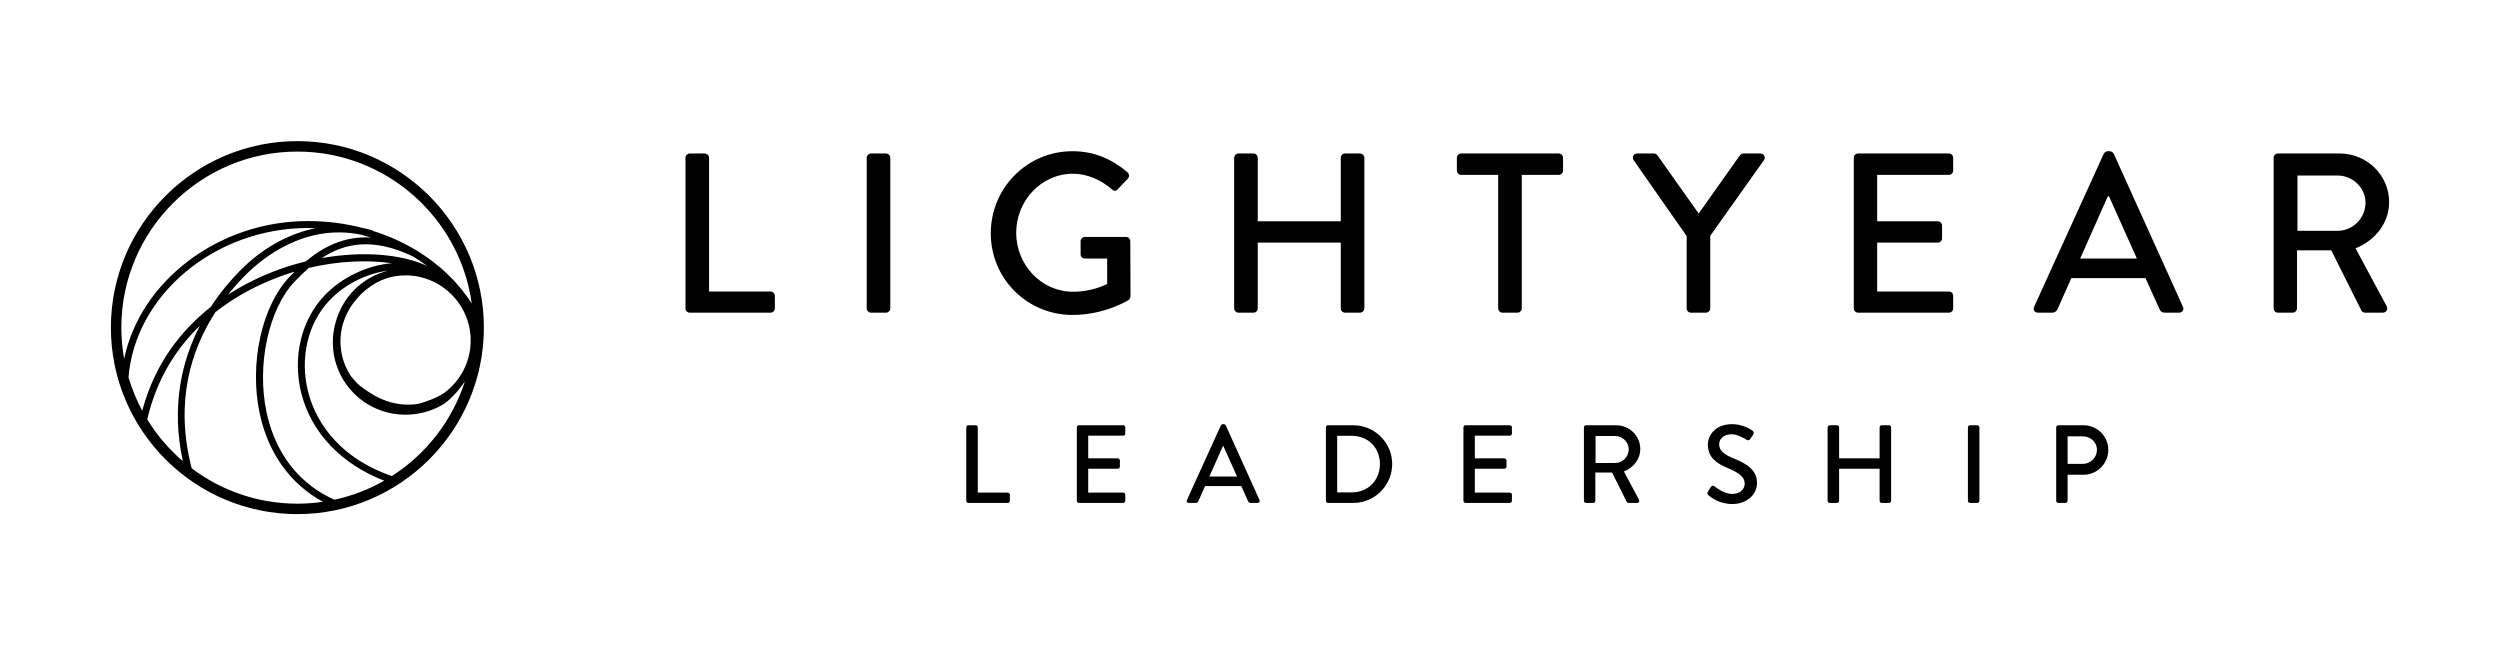
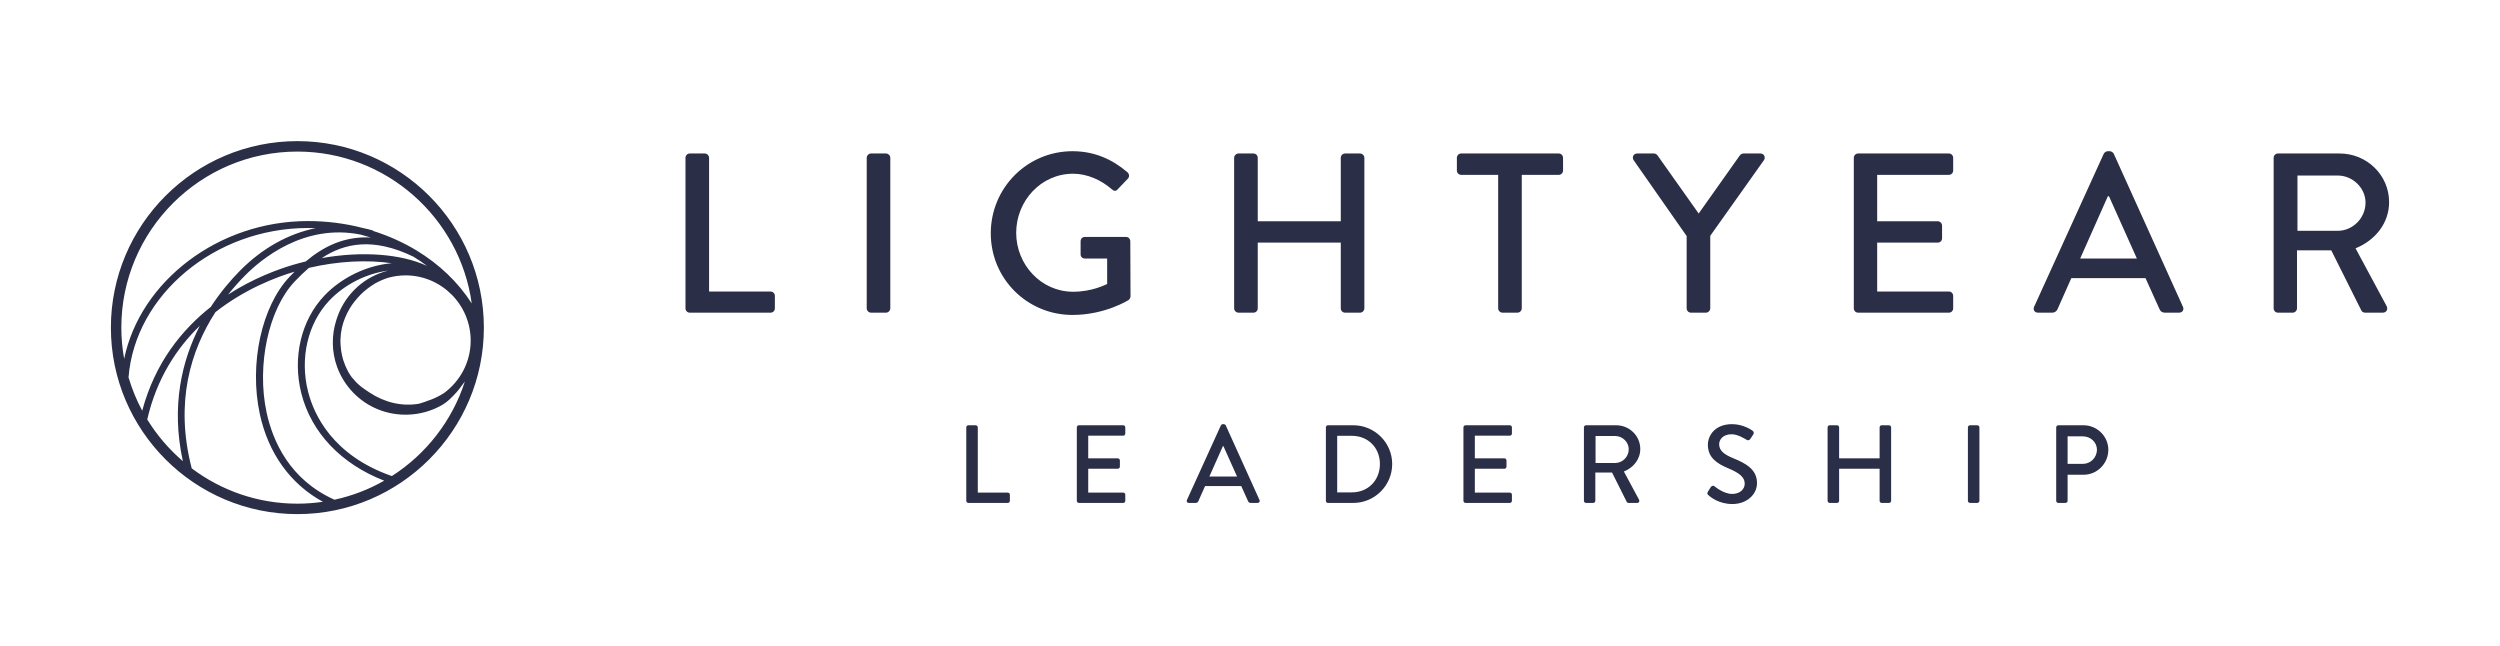
<svg xmlns="http://www.w3.org/2000/svg" viewBox="0 0 248 64" id="full-logo_377656a6658bc87b9efbf659accc05fa">
  <g id="full-logo_377656a6658bc87b9efbf659accc05fa_Screens" stroke="none" stroke-width="1" fill-rule="evenodd">
    <g id="full-logo_377656a6658bc87b9efbf659accc05fa_D---7---Onboarding---Sign-In" transform="translate(-596, -40)">
      <g id="full-logo_377656a6658bc87b9efbf659accc05fa_Logo" transform="translate(596, 40)">
-         <path d="M203.975,42.395 C203.975,42.285 204.063,42.186 204.184,42.186 L206.686,42.186 C208.038,42.186 209.146,43.287 209.146,44.618 C209.146,45.983 208.038,47.095 206.698,47.095 L205.106,47.095 L205.106,49.681 C205.106,49.791 205.007,49.89 204.897,49.89 L204.184,49.89 C204.063,49.89 203.975,49.791 203.975,49.681 L203.975,42.395 Z M206.621,46.016 L205.106,46.016 L205.106,43.287 L206.621,43.287 C207.379,43.287 208.015,43.859 208.015,44.608 C208.015,45.4 207.379,46.016 206.621,46.016 Z M68,15.654 C68,15.429 68.181,15.226 68.428,15.226 L69.913,15.226 C70.139,15.226 70.341,15.429 70.341,15.654 L70.341,28.919 L76.439,28.919 C76.687,28.919 76.867,29.122 76.867,29.348 L76.867,30.589 C76.867,30.814 76.687,31.017 76.439,31.017 L68.428,31.017 C68.181,31.017 68,30.814 68,30.589 L68,15.654 Z M85.978,15.654 C85.978,15.429 86.18,15.226 86.405,15.226 L87.89,15.226 C88.116,15.226 88.318,15.429 88.318,15.654 L88.318,30.589 C88.318,30.814 88.116,31.017 87.89,31.017 L86.405,31.017 C86.18,31.017 85.978,30.814 85.978,30.589 L85.978,15.654 Z M106.387,15 C108.547,15 110.324,15.789 111.855,17.097 C112.035,17.279 112.058,17.549 111.878,17.729 C111.541,18.091 111.202,18.429 110.865,18.789 C110.686,18.993 110.505,18.97 110.28,18.767 C109.223,17.843 107.828,17.233 106.454,17.233 C103.259,17.233 100.806,19.941 100.806,23.099 C100.806,26.235 103.259,28.941 106.454,28.941 C108.322,28.941 109.605,28.265 109.83,28.175 L109.83,25.647 L107.625,25.647 C107.377,25.647 107.197,25.468 107.197,25.241 L107.197,23.933 C107.197,23.685 107.377,23.505 107.625,23.505 L111.72,23.505 C111.946,23.505 112.125,23.708 112.125,23.933 C112.125,25.739 112.148,27.588 112.148,29.393 C112.148,29.506 112.058,29.686 111.967,29.754 C111.967,29.754 109.65,31.242 106.387,31.242 C101.908,31.242 98.285,27.656 98.285,23.144 C98.285,18.632 101.908,15 106.387,15 Z M122.427,15.654 C122.427,15.429 122.63,15.226 122.855,15.226 L124.34,15.226 C124.588,15.226 124.768,15.429 124.768,15.654 L124.768,21.948 L133.005,21.948 L133.005,15.654 C133.005,15.429 133.184,15.226 133.433,15.226 L134.918,15.226 C135.143,15.226 135.345,15.429 135.345,15.654 L135.345,30.589 C135.345,30.814 135.143,31.017 134.918,31.017 L133.433,31.017 C133.184,31.017 133.005,30.814 133.005,30.589 L133.005,24.068 L124.768,24.068 L124.768,30.589 C124.768,30.814 124.588,31.017 124.34,31.017 L122.855,31.017 C122.63,31.017 122.427,30.814 122.427,30.589 L122.427,15.654 Z M148.618,17.346 L144.95,17.346 C144.703,17.346 144.522,17.143 144.522,16.917 L144.522,15.654 C144.522,15.429 144.703,15.226 144.95,15.226 L154.627,15.226 C154.874,15.226 155.054,15.429 155.054,15.654 L155.054,16.917 C155.054,17.143 154.874,17.346 154.627,17.346 L150.959,17.346 L150.959,30.589 C150.959,30.814 150.757,31.018 150.531,31.018 L149.046,31.018 C148.821,31.018 148.618,30.814 148.618,30.589 L148.618,17.346 Z M167.316,23.415 L162.049,15.879 C161.87,15.587 162.049,15.226 162.41,15.226 L164.075,15.226 C164.255,15.226 164.368,15.337 164.435,15.429 L168.509,21.181 L172.582,15.429 C172.649,15.337 172.784,15.226 172.942,15.226 L174.63,15.226 C174.99,15.226 175.17,15.587 174.99,15.879 L169.657,23.392 L169.657,30.589 C169.657,30.814 169.454,31.017 169.228,31.017 L167.743,31.017 C167.497,31.017 167.316,30.814 167.316,30.589 L167.316,23.415 Z M183.898,15.654 C183.898,15.429 184.079,15.226 184.325,15.226 L193.328,15.226 C193.575,15.226 193.755,15.429 193.755,15.654 L193.755,16.917 C193.755,17.143 193.575,17.346 193.328,17.346 L186.216,17.346 L186.216,21.948 L192.225,21.948 C192.45,21.948 192.653,22.151 192.653,22.377 L192.653,23.64 C192.653,23.889 192.45,24.068 192.225,24.068 L186.216,24.068 L186.216,28.919 L193.328,28.919 C193.575,28.919 193.755,29.122 193.755,29.348 L193.755,30.589 C193.755,30.814 193.575,31.017 193.328,31.017 L184.325,31.017 C184.079,31.017 183.898,30.814 183.898,30.589 L183.898,15.654 Z M201.785,30.431 L208.694,15.248 C208.761,15.113 208.964,15 209.076,15 L209.301,15 C209.415,15 209.617,15.113 209.684,15.248 L216.548,30.431 C216.683,30.724 216.503,31.016 216.165,31.016 L214.748,31.016 C214.477,31.016 214.32,30.882 214.23,30.68 L212.834,27.588 L205.476,27.588 C205.025,28.626 204.553,29.642 204.102,30.68 C204.035,30.837 203.856,31.016 203.585,31.016 L202.167,31.016 C201.83,31.016 201.65,30.724 201.785,30.431 L201.785,30.431 Z M211.979,25.648 L209.211,19.467 L209.099,19.467 L206.353,25.648 L211.979,25.648 Z M225.545,15.654 C225.545,15.429 225.726,15.226 225.972,15.226 L232.094,15.226 C234.794,15.226 237,17.369 237,20.053 C237,22.129 235.627,23.843 233.67,24.633 L236.753,30.363 C236.91,30.657 236.753,31.017 236.37,31.017 L234.614,31.017 C234.434,31.017 234.3,30.905 234.254,30.814 L231.262,24.835 L227.863,24.835 L227.863,30.589 C227.863,30.814 227.66,31.017 227.435,31.017 L225.972,31.017 C225.726,31.017 225.545,30.814 225.545,30.589 L225.545,15.654 Z M231.913,22.896 L227.908,22.896 L227.908,17.414 L231.913,17.414 C233.376,17.414 234.66,18.632 234.66,20.099 C234.66,21.655 233.376,22.896 231.913,22.896 Z M95.854,42.395 C95.854,42.285 95.942,42.186 96.063,42.186 L96.788,42.186 C96.898,42.186 96.997,42.285 96.997,42.395 L96.997,48.867 L99.971,48.867 C100.091,48.867 100.18,48.966 100.18,49.075 L100.18,49.681 C100.18,49.791 100.091,49.89 99.971,49.89 L96.063,49.89 C95.942,49.89 95.854,49.791 95.854,49.681 L95.854,42.395 Z M106.821,42.395 C106.821,42.285 106.908,42.186 107.03,42.186 L111.421,42.186 C111.541,42.186 111.629,42.285 111.629,42.395 L111.629,43.011 C111.629,43.121 111.541,43.221 111.421,43.221 L107.952,43.221 L107.952,45.466 L110.883,45.466 C110.992,45.466 111.092,45.565 111.092,45.675 L111.092,46.291 C111.092,46.411 110.992,46.501 110.883,46.501 L107.952,46.501 L107.952,48.867 L111.421,48.867 C111.541,48.867 111.629,48.966 111.629,49.075 L111.629,49.681 C111.629,49.791 111.541,49.89 111.421,49.89 L107.03,49.89 C106.908,49.89 106.821,49.791 106.821,49.681 L106.821,42.395 Z M117.742,49.604 L121.112,42.196 C121.145,42.131 121.244,42.076 121.299,42.076 L121.409,42.076 C121.463,42.076 121.562,42.131 121.595,42.196 L124.944,49.604 C125.009,49.747 124.922,49.889 124.757,49.889 L124.065,49.889 C123.934,49.889 123.856,49.823 123.812,49.724 L123.132,48.218 L119.543,48.218 C119.323,48.722 119.092,49.219 118.873,49.724 C118.84,49.802 118.752,49.889 118.621,49.889 L117.928,49.889 C117.763,49.889 117.676,49.747 117.742,49.604 L117.742,49.604 Z M122.715,47.271 L121.364,44.256 L121.31,44.256 L119.97,47.271 L122.715,47.271 Z M131.529,42.395 C131.529,42.285 131.617,42.186 131.727,42.186 L134.251,42.186 C136.37,42.186 138.105,43.914 138.105,46.027 C138.105,48.162 136.37,49.89 134.251,49.89 L131.727,49.89 C131.617,49.89 131.529,49.791 131.529,49.681 L131.529,42.395 Z M134.098,48.844 L132.649,48.844 L132.649,43.232 L134.098,43.232 C135.712,43.232 136.887,44.41 136.887,46.027 C136.887,47.656 135.712,48.844 134.098,48.844 Z M145.173,42.395 C145.173,42.285 145.261,42.186 145.382,42.186 L149.773,42.186 C149.894,42.186 149.982,42.285 149.982,42.395 L149.982,43.011 C149.982,43.121 149.894,43.221 149.773,43.221 L146.304,43.221 L146.304,45.466 L149.236,45.466 C149.345,45.466 149.444,45.565 149.444,45.675 L149.444,46.291 C149.444,46.411 149.345,46.501 149.236,46.501 L146.304,46.501 L146.304,48.867 L149.773,48.867 C149.894,48.867 149.982,48.966 149.982,49.075 L149.982,49.681 C149.982,49.791 149.894,49.89 149.773,49.89 L145.382,49.89 C145.261,49.89 145.173,49.791 145.173,49.681 L145.173,42.395 Z M157.126,42.395 C157.126,42.285 157.214,42.186 157.335,42.186 L160.321,42.186 C161.639,42.186 162.715,43.232 162.715,44.542 C162.715,45.554 162.045,46.39 161.09,46.775 L162.593,49.571 C162.67,49.714 162.593,49.89 162.407,49.89 L161.551,49.89 C161.463,49.89 161.397,49.836 161.375,49.791 L159.915,46.875 L158.257,46.875 L158.257,49.681 C158.257,49.791 158.159,49.89 158.048,49.89 L157.335,49.89 C157.214,49.89 157.126,49.791 157.126,49.681 L157.126,42.395 Z M160.234,45.928 L158.279,45.928 L158.279,43.253 L160.234,43.253 C160.947,43.253 161.572,43.848 161.572,44.564 C161.572,45.323 160.947,45.928 160.234,45.928 Z M169.421,48.779 C169.52,48.635 169.606,48.47 169.705,48.327 C169.804,48.184 169.958,48.14 170.08,48.239 C170.145,48.294 170.99,48.998 171.835,48.998 C172.594,48.998 173.076,48.536 173.076,47.975 C173.076,47.315 172.505,46.897 171.419,46.446 C170.299,45.972 169.421,45.389 169.421,44.112 C169.421,43.254 170.08,42.076 171.825,42.076 C172.923,42.076 173.746,42.648 173.856,42.726 C173.943,42.78 174.031,42.935 173.922,43.099 C173.834,43.232 173.735,43.386 173.647,43.518 C173.56,43.661 173.417,43.727 173.263,43.629 C173.186,43.584 172.417,43.078 171.781,43.078 C170.859,43.078 170.54,43.661 170.54,44.068 C170.54,44.695 171.024,45.081 171.934,45.455 C173.208,45.972 174.295,46.578 174.295,47.92 C174.295,49.064 173.274,50 171.847,50 C170.507,50 169.662,49.296 169.486,49.13 C169.388,49.043 169.311,48.965 169.421,48.779 Z M181.297,42.395 C181.297,42.285 181.396,42.186 181.506,42.186 L182.231,42.186 C182.351,42.186 182.44,42.285 182.44,42.395 L182.44,45.466 L186.457,45.466 L186.457,42.395 C186.457,42.285 186.545,42.186 186.666,42.186 L187.391,42.186 C187.5,42.186 187.599,42.285 187.599,42.395 L187.599,49.681 C187.599,49.791 187.5,49.89 187.391,49.89 L186.666,49.89 C186.545,49.89 186.457,49.791 186.457,49.681 L186.457,46.501 L182.44,46.501 L182.44,49.681 C182.44,49.791 182.351,49.89 182.231,49.89 L181.506,49.89 C181.396,49.89 181.297,49.791 181.297,49.681 L181.297,42.395 Z M195.216,42.395 C195.216,42.285 195.315,42.186 195.425,42.186 L196.149,42.186 C196.259,42.186 196.358,42.285 196.358,42.395 L196.358,49.681 C196.358,49.791 196.259,49.89 196.149,49.89 L195.425,49.89 C195.315,49.89 195.216,49.791 195.216,49.681 L195.216,42.395 Z M29.5,14 C39.701,14 48,22.299 48,32.5 C48,42.701 39.701,51 29.5,51 C19.299,51 11,42.701 11,32.5 C11,22.299 19.299,14 29.5,14 Z M12.036,32.5 C12.036,33.558 12.135,34.592 12.316,35.598 C13.906,27.905 21.658,21.929 30.535,21.929 C32.439,21.929 34.29,22.171 36.039,22.628 C36.368,22.696 36.696,22.774 37.02,22.872 L37.009,22.909 C38.544,23.391 39.99,24.04 41.311,24.839 C41.317,24.842 41.323,24.845 41.329,24.848 L41.328,24.85 C43.565,26.206 45.444,27.989 46.796,30.102 C45.623,21.603 38.316,15.036 29.5,15.036 C19.87,15.036 12.036,22.87 12.036,32.5 Z M41.005,25.458 C37.028,23.538 34.199,24.098 31.912,25.604 C35.932,24.89 39.785,25.184 42.367,26.38 C41.93,26.054 41.477,25.746 41.005,25.458 Z M30.328,25.936 C32.055,24.485 34.126,23.412 36.787,23.562 C36.454,23.458 36.117,23.36 35.776,23.273 C30.175,22.144 25.914,25.698 24.281,27.357 C23.726,27.92 23.168,28.542 22.627,29.221 C25.131,27.604 27.577,26.71 29.138,26.253 C29.534,26.137 29.931,26.032 30.328,25.936 Z M12.75,37.433 C13.091,38.59 13.546,39.698 14.108,40.742 C15.375,35.988 18.056,32.699 20.907,30.449 C21.866,28.976 22.896,27.779 23.789,26.872 C26.01,24.617 28.627,23.176 31.316,22.634 C31.057,22.625 30.797,22.619 30.535,22.619 C21.337,22.619 13.393,29.252 12.75,37.433 Z M14.607,41.611 C15.564,43.169 16.759,44.563 18.14,45.748 C16.939,40.236 18.068,35.722 19.825,32.314 C17.537,34.525 15.544,37.537 14.607,41.611 Z M29.5,49.964 C30.36,49.964 31.206,49.9 32.033,49.778 C28.815,48.024 26.61,44.972 25.768,41.046 C24.705,36.091 25.951,30.374 28.732,27.452 C28.893,27.282 29.058,27.114 29.225,26.948 C27.357,27.504 24.275,28.681 21.372,30.964 C18.93,34.736 17.316,39.895 19.018,46.46 C21.94,48.659 25.57,49.964 29.5,49.964 Z M33.178,49.572 C34.936,49.193 36.595,48.548 38.114,47.683 C33.853,46.034 30.881,42.919 29.893,39.023 C28.992,35.47 29.87,31.753 32.184,29.321 C33.905,27.513 36.42,26.316 38.866,26.112 C36.439,25.756 33.531,25.896 30.64,26.573 C30.15,26.996 29.683,27.454 29.232,27.928 C26.64,30.652 25.44,36.23 26.443,40.901 C27.062,43.784 28.742,47.583 33.178,49.572 Z M38.871,47.226 C42.267,45.057 44.858,41.744 46.117,37.838 C46.008,37.997 45.894,38.151 45.773,38.3 C45.623,38.512 45.463,38.714 45.295,38.904 C44.881,39.357 44.371,39.923 43.636,40.297 C41.714,41.318 39.43,41.39 37.529,40.62 C35.615,39.866 34.121,38.278 33.445,36.409 C32.895,34.914 32.879,33.255 33.363,31.75 C33.392,31.652 33.426,31.556 33.46,31.459 C33.481,31.401 33.5,31.342 33.524,31.284 C34.345,29.094 36.205,27.413 38.505,26.844 C36.358,27.126 34.195,28.21 32.684,29.797 C30.532,32.059 29.719,35.529 30.562,38.853 C31.136,41.118 32.981,45.173 38.871,47.226 Z M44.032,39.002 C45.64,37.824 46.691,35.927 46.691,33.786 C46.691,30.219 43.789,27.317 40.223,27.317 C39.613,27.317 39.024,27.408 38.465,27.566 C38.015,27.716 37.572,27.911 37.151,28.151 C36.652,28.464 36.174,28.82 35.757,29.241 C35.353,29.67 34.968,30.122 34.679,30.624 C34.305,31.249 34.064,31.891 33.92,32.502 C33.873,32.812 33.798,33.106 33.795,33.395 C33.786,33.539 33.778,33.679 33.769,33.816 C33.775,33.954 33.781,34.088 33.787,34.218 C33.806,34.595 33.858,34.937 33.927,35.248 C33.957,35.378 33.989,35.507 34.027,35.634 C34.042,35.687 34.059,35.737 34.075,35.788 C34.124,35.938 34.178,36.086 34.237,36.23 C34.256,36.275 34.274,36.32 34.293,36.362 C34.362,36.522 34.438,36.68 34.52,36.833 C34.536,36.863 34.553,36.893 34.569,36.921 C34.608,36.991 34.653,37.059 34.695,37.128 C34.718,37.163 34.74,37.198 34.761,37.23 C34.856,37.389 34.934,37.489 34.98,37.539 C35.074,37.638 34.998,37.565 34.815,37.267 C35.334,38.057 35.92,38.456 36.673,38.949 C38.194,39.95 39.923,40.338 41.572,40.047 C41.682,40.007 41.906,39.941 42.131,39.873 C42.349,39.785 42.569,39.703 42.686,39.671 C43.159,39.493 43.609,39.271 44.032,39.002 Z" id="full-logo_377656a6658bc87b9efbf659accc05fa_logo-type" />
+         <path fill="#2a2e46" d="M203.975,42.395 C203.975,42.285 204.063,42.186 204.184,42.186 L206.686,42.186 C208.038,42.186 209.146,43.287 209.146,44.618 C209.146,45.983 208.038,47.095 206.698,47.095 L205.106,47.095 L205.106,49.681 C205.106,49.791 205.007,49.89 204.897,49.89 L204.184,49.89 C204.063,49.89 203.975,49.791 203.975,49.681 L203.975,42.395 Z M206.621,46.016 L205.106,46.016 L205.106,43.287 L206.621,43.287 C207.379,43.287 208.015,43.859 208.015,44.608 C208.015,45.4 207.379,46.016 206.621,46.016 Z M68,15.654 C68,15.429 68.181,15.226 68.428,15.226 L69.913,15.226 C70.139,15.226 70.341,15.429 70.341,15.654 L70.341,28.919 L76.439,28.919 C76.687,28.919 76.867,29.122 76.867,29.348 L76.867,30.589 C76.867,30.814 76.687,31.017 76.439,31.017 L68.428,31.017 C68.181,31.017 68,30.814 68,30.589 L68,15.654 Z M85.978,15.654 C85.978,15.429 86.18,15.226 86.405,15.226 L87.89,15.226 C88.116,15.226 88.318,15.429 88.318,15.654 L88.318,30.589 C88.318,30.814 88.116,31.017 87.89,31.017 L86.405,31.017 C86.18,31.017 85.978,30.814 85.978,30.589 L85.978,15.654 Z M106.387,15 C108.547,15 110.324,15.789 111.855,17.097 C112.035,17.279 112.058,17.549 111.878,17.729 C111.541,18.091 111.202,18.429 110.865,18.789 C110.686,18.993 110.505,18.97 110.28,18.767 C109.223,17.843 107.828,17.233 106.454,17.233 C103.259,17.233 100.806,19.941 100.806,23.099 C100.806,26.235 103.259,28.941 106.454,28.941 C108.322,28.941 109.605,28.265 109.83,28.175 L109.83,25.647 L107.625,25.647 C107.377,25.647 107.197,25.468 107.197,25.241 L107.197,23.933 C107.197,23.685 107.377,23.505 107.625,23.505 L111.72,23.505 C111.946,23.505 112.125,23.708 112.125,23.933 C112.125,25.739 112.148,27.588 112.148,29.393 C112.148,29.506 112.058,29.686 111.967,29.754 C111.967,29.754 109.65,31.242 106.387,31.242 C101.908,31.242 98.285,27.656 98.285,23.144 C98.285,18.632 101.908,15 106.387,15 Z M122.427,15.654 C122.427,15.429 122.63,15.226 122.855,15.226 L124.34,15.226 C124.588,15.226 124.768,15.429 124.768,15.654 L124.768,21.948 L133.005,21.948 L133.005,15.654 C133.005,15.429 133.184,15.226 133.433,15.226 L134.918,15.226 C135.143,15.226 135.345,15.429 135.345,15.654 L135.345,30.589 C135.345,30.814 135.143,31.017 134.918,31.017 L133.433,31.017 C133.184,31.017 133.005,30.814 133.005,30.589 L133.005,24.068 L124.768,24.068 L124.768,30.589 C124.768,30.814 124.588,31.017 124.34,31.017 L122.855,31.017 C122.63,31.017 122.427,30.814 122.427,30.589 L122.427,15.654 Z M148.618,17.346 L144.95,17.346 C144.703,17.346 144.522,17.143 144.522,16.917 L144.522,15.654 C144.522,15.429 144.703,15.226 144.95,15.226 L154.627,15.226 C154.874,15.226 155.054,15.429 155.054,15.654 L155.054,16.917 C155.054,17.143 154.874,17.346 154.627,17.346 L150.959,17.346 L150.959,30.589 C150.959,30.814 150.757,31.018 150.531,31.018 L149.046,31.018 C148.821,31.018 148.618,30.814 148.618,30.589 L148.618,17.346 Z M167.316,23.415 L162.049,15.879 C161.87,15.587 162.049,15.226 162.41,15.226 L164.075,15.226 C164.255,15.226 164.368,15.337 164.435,15.429 L168.509,21.181 L172.582,15.429 C172.649,15.337 172.784,15.226 172.942,15.226 L174.63,15.226 C174.99,15.226 175.17,15.587 174.99,15.879 L169.657,23.392 L169.657,30.589 C169.657,30.814 169.454,31.017 169.228,31.017 L167.743,31.017 C167.497,31.017 167.316,30.814 167.316,30.589 L167.316,23.415 Z M183.898,15.654 C183.898,15.429 184.079,15.226 184.325,15.226 L193.328,15.226 C193.575,15.226 193.755,15.429 193.755,15.654 L193.755,16.917 C193.755,17.143 193.575,17.346 193.328,17.346 L186.216,17.346 L186.216,21.948 L192.225,21.948 C192.45,21.948 192.653,22.151 192.653,22.377 L192.653,23.64 C192.653,23.889 192.45,24.068 192.225,24.068 L186.216,24.068 L186.216,28.919 L193.328,28.919 C193.575,28.919 193.755,29.122 193.755,29.348 L193.755,30.589 C193.755,30.814 193.575,31.017 193.328,31.017 L184.325,31.017 C184.079,31.017 183.898,30.814 183.898,30.589 L183.898,15.654 Z M201.785,30.431 L208.694,15.248 C208.761,15.113 208.964,15 209.076,15 L209.301,15 C209.415,15 209.617,15.113 209.684,15.248 L216.548,30.431 C216.683,30.724 216.503,31.016 216.165,31.016 L214.748,31.016 C214.477,31.016 214.32,30.882 214.23,30.68 L212.834,27.588 L205.476,27.588 C205.025,28.626 204.553,29.642 204.102,30.68 C204.035,30.837 203.856,31.016 203.585,31.016 L202.167,31.016 C201.83,31.016 201.65,30.724 201.785,30.431 L201.785,30.431 Z M211.979,25.648 L209.211,19.467 L209.099,19.467 L206.353,25.648 L211.979,25.648 Z M225.545,15.654 C225.545,15.429 225.726,15.226 225.972,15.226 L232.094,15.226 C234.794,15.226 237,17.369 237,20.053 C237,22.129 235.627,23.843 233.67,24.633 L236.753,30.363 C236.91,30.657 236.753,31.017 236.37,31.017 L234.614,31.017 C234.434,31.017 234.3,30.905 234.254,30.814 L231.262,24.835 L227.863,24.835 L227.863,30.589 C227.863,30.814 227.66,31.017 227.435,31.017 L225.972,31.017 C225.726,31.017 225.545,30.814 225.545,30.589 L225.545,15.654 Z M231.913,22.896 L227.908,22.896 L227.908,17.414 L231.913,17.414 C233.376,17.414 234.66,18.632 234.66,20.099 C234.66,21.655 233.376,22.896 231.913,22.896 Z M95.854,42.395 C95.854,42.285 95.942,42.186 96.063,42.186 L96.788,42.186 C96.898,42.186 96.997,42.285 96.997,42.395 L96.997,48.867 L99.971,48.867 C100.091,48.867 100.18,48.966 100.18,49.075 L100.18,49.681 C100.18,49.791 100.091,49.89 99.971,49.89 L96.063,49.89 C95.942,49.89 95.854,49.791 95.854,49.681 L95.854,42.395 Z M106.821,42.395 C106.821,42.285 106.908,42.186 107.03,42.186 L111.421,42.186 C111.541,42.186 111.629,42.285 111.629,42.395 L111.629,43.011 C111.629,43.121 111.541,43.221 111.421,43.221 L107.952,43.221 L107.952,45.466 L110.883,45.466 C110.992,45.466 111.092,45.565 111.092,45.675 L111.092,46.291 C111.092,46.411 110.992,46.501 110.883,46.501 L107.952,46.501 L107.952,48.867 L111.421,48.867 C111.541,48.867 111.629,48.966 111.629,49.075 L111.629,49.681 C111.629,49.791 111.541,49.89 111.421,49.89 L107.03,49.89 C106.908,49.89 106.821,49.791 106.821,49.681 L106.821,42.395 Z M117.742,49.604 L121.112,42.196 C121.145,42.131 121.244,42.076 121.299,42.076 L121.409,42.076 C121.463,42.076 121.562,42.131 121.595,42.196 L124.944,49.604 C125.009,49.747 124.922,49.889 124.757,49.889 L124.065,49.889 C123.934,49.889 123.856,49.823 123.812,49.724 L123.132,48.218 L119.543,48.218 C119.323,48.722 119.092,49.219 118.873,49.724 C118.84,49.802 118.752,49.889 118.621,49.889 L117.928,49.889 C117.763,49.889 117.676,49.747 117.742,49.604 L117.742,49.604 Z M122.715,47.271 L121.364,44.256 L121.31,44.256 L119.97,47.271 L122.715,47.271 Z M131.529,42.395 C131.529,42.285 131.617,42.186 131.727,42.186 L134.251,42.186 C136.37,42.186 138.105,43.914 138.105,46.027 C138.105,48.162 136.37,49.89 134.251,49.89 L131.727,49.89 C131.617,49.89 131.529,49.791 131.529,49.681 L131.529,42.395 Z M134.098,48.844 L132.649,48.844 L132.649,43.232 L134.098,43.232 C135.712,43.232 136.887,44.41 136.887,46.027 C136.887,47.656 135.712,48.844 134.098,48.844 Z M145.173,42.395 C145.173,42.285 145.261,42.186 145.382,42.186 L149.773,42.186 C149.894,42.186 149.982,42.285 149.982,42.395 L149.982,43.011 C149.982,43.121 149.894,43.221 149.773,43.221 L146.304,43.221 L146.304,45.466 L149.236,45.466 C149.345,45.466 149.444,45.565 149.444,45.675 L149.444,46.291 C149.444,46.411 149.345,46.501 149.236,46.501 L146.304,46.501 L146.304,48.867 L149.773,48.867 C149.894,48.867 149.982,48.966 149.982,49.075 L149.982,49.681 C149.982,49.791 149.894,49.89 149.773,49.89 L145.382,49.89 C145.261,49.89 145.173,49.791 145.173,49.681 L145.173,42.395 Z M157.126,42.395 C157.126,42.285 157.214,42.186 157.335,42.186 L160.321,42.186 C161.639,42.186 162.715,43.232 162.715,44.542 C162.715,45.554 162.045,46.39 161.09,46.775 L162.593,49.571 C162.67,49.714 162.593,49.89 162.407,49.89 L161.551,49.89 C161.463,49.89 161.397,49.836 161.375,49.791 L159.915,46.875 L158.257,46.875 L158.257,49.681 C158.257,49.791 158.159,49.89 158.048,49.89 L157.335,49.89 C157.214,49.89 157.126,49.791 157.126,49.681 L157.126,42.395 Z M160.234,45.928 L158.279,45.928 L158.279,43.253 L160.234,43.253 C160.947,43.253 161.572,43.848 161.572,44.564 C161.572,45.323 160.947,45.928 160.234,45.928 Z M169.421,48.779 C169.52,48.635 169.606,48.47 169.705,48.327 C169.804,48.184 169.958,48.14 170.08,48.239 C170.145,48.294 170.99,48.998 171.835,48.998 C172.594,48.998 173.076,48.536 173.076,47.975 C173.076,47.315 172.505,46.897 171.419,46.446 C170.299,45.972 169.421,45.389 169.421,44.112 C169.421,43.254 170.08,42.076 171.825,42.076 C172.923,42.076 173.746,42.648 173.856,42.726 C173.943,42.78 174.031,42.935 173.922,43.099 C173.834,43.232 173.735,43.386 173.647,43.518 C173.56,43.661 173.417,43.727 173.263,43.629 C173.186,43.584 172.417,43.078 171.781,43.078 C170.859,43.078 170.54,43.661 170.54,44.068 C170.54,44.695 171.024,45.081 171.934,45.455 C173.208,45.972 174.295,46.578 174.295,47.92 C174.295,49.064 173.274,50 171.847,50 C170.507,50 169.662,49.296 169.486,49.13 C169.388,49.043 169.311,48.965 169.421,48.779 Z M181.297,42.395 C181.297,42.285 181.396,42.186 181.506,42.186 L182.231,42.186 C182.351,42.186 182.44,42.285 182.44,42.395 L182.44,45.466 L186.457,45.466 L186.457,42.395 C186.457,42.285 186.545,42.186 186.666,42.186 L187.391,42.186 C187.5,42.186 187.599,42.285 187.599,42.395 L187.599,49.681 C187.599,49.791 187.5,49.89 187.391,49.89 L186.666,49.89 C186.545,49.89 186.457,49.791 186.457,49.681 L186.457,46.501 L182.44,46.501 L182.44,49.681 C182.44,49.791 182.351,49.89 182.231,49.89 L181.506,49.89 C181.396,49.89 181.297,49.791 181.297,49.681 L181.297,42.395 Z M195.216,42.395 C195.216,42.285 195.315,42.186 195.425,42.186 L196.149,42.186 C196.259,42.186 196.358,42.285 196.358,42.395 L196.358,49.681 C196.358,49.791 196.259,49.89 196.149,49.89 L195.425,49.89 C195.315,49.89 195.216,49.791 195.216,49.681 L195.216,42.395 Z M29.5,14 C39.701,14 48,22.299 48,32.5 C48,42.701 39.701,51 29.5,51 C19.299,51 11,42.701 11,32.5 C11,22.299 19.299,14 29.5,14 Z M12.036,32.5 C12.036,33.558 12.135,34.592 12.316,35.598 C13.906,27.905 21.658,21.929 30.535,21.929 C32.439,21.929 34.29,22.171 36.039,22.628 C36.368,22.696 36.696,22.774 37.02,22.872 L37.009,22.909 C38.544,23.391 39.99,24.04 41.311,24.839 C41.317,24.842 41.323,24.845 41.329,24.848 L41.328,24.85 C43.565,26.206 45.444,27.989 46.796,30.102 C45.623,21.603 38.316,15.036 29.5,15.036 C19.87,15.036 12.036,22.87 12.036,32.5 Z M41.005,25.458 C37.028,23.538 34.199,24.098 31.912,25.604 C35.932,24.89 39.785,25.184 42.367,26.38 C41.93,26.054 41.477,25.746 41.005,25.458 Z M30.328,25.936 C32.055,24.485 34.126,23.412 36.787,23.562 C36.454,23.458 36.117,23.36 35.776,23.273 C30.175,22.144 25.914,25.698 24.281,27.357 C23.726,27.92 23.168,28.542 22.627,29.221 C25.131,27.604 27.577,26.71 29.138,26.253 C29.534,26.137 29.931,26.032 30.328,25.936 Z M12.75,37.433 C13.091,38.59 13.546,39.698 14.108,40.742 C15.375,35.988 18.056,32.699 20.907,30.449 C21.866,28.976 22.896,27.779 23.789,26.872 C26.01,24.617 28.627,23.176 31.316,22.634 C31.057,22.625 30.797,22.619 30.535,22.619 C21.337,22.619 13.393,29.252 12.75,37.433 Z M14.607,41.611 C15.564,43.169 16.759,44.563 18.14,45.748 C16.939,40.236 18.068,35.722 19.825,32.314 C17.537,34.525 15.544,37.537 14.607,41.611 Z M29.5,49.964 C30.36,49.964 31.206,49.9 32.033,49.778 C28.815,48.024 26.61,44.972 25.768,41.046 C24.705,36.091 25.951,30.374 28.732,27.452 C28.893,27.282 29.058,27.114 29.225,26.948 C27.357,27.504 24.275,28.681 21.372,30.964 C18.93,34.736 17.316,39.895 19.018,46.46 C21.94,48.659 25.57,49.964 29.5,49.964 Z M33.178,49.572 C34.936,49.193 36.595,48.548 38.114,47.683 C33.853,46.034 30.881,42.919 29.893,39.023 C28.992,35.47 29.87,31.753 32.184,29.321 C33.905,27.513 36.42,26.316 38.866,26.112 C36.439,25.756 33.531,25.896 30.64,26.573 C30.15,26.996 29.683,27.454 29.232,27.928 C26.64,30.652 25.44,36.23 26.443,40.901 C27.062,43.784 28.742,47.583 33.178,49.572 Z M38.871,47.226 C42.267,45.057 44.858,41.744 46.117,37.838 C46.008,37.997 45.894,38.151 45.773,38.3 C45.623,38.512 45.463,38.714 45.295,38.904 C44.881,39.357 44.371,39.923 43.636,40.297 C41.714,41.318 39.43,41.39 37.529,40.62 C35.615,39.866 34.121,38.278 33.445,36.409 C32.895,34.914 32.879,33.255 33.363,31.75 C33.392,31.652 33.426,31.556 33.46,31.459 C33.481,31.401 33.5,31.342 33.524,31.284 C34.345,29.094 36.205,27.413 38.505,26.844 C36.358,27.126 34.195,28.21 32.684,29.797 C30.532,32.059 29.719,35.529 30.562,38.853 C31.136,41.118 32.981,45.173 38.871,47.226 Z M44.032,39.002 C45.64,37.824 46.691,35.927 46.691,33.786 C46.691,30.219 43.789,27.317 40.223,27.317 C39.613,27.317 39.024,27.408 38.465,27.566 C38.015,27.716 37.572,27.911 37.151,28.151 C36.652,28.464 36.174,28.82 35.757,29.241 C35.353,29.67 34.968,30.122 34.679,30.624 C34.305,31.249 34.064,31.891 33.92,32.502 C33.873,32.812 33.798,33.106 33.795,33.395 C33.786,33.539 33.778,33.679 33.769,33.816 C33.775,33.954 33.781,34.088 33.787,34.218 C33.806,34.595 33.858,34.937 33.927,35.248 C33.957,35.378 33.989,35.507 34.027,35.634 C34.042,35.687 34.059,35.737 34.075,35.788 C34.124,35.938 34.178,36.086 34.237,36.23 C34.256,36.275 34.274,36.32 34.293,36.362 C34.362,36.522 34.438,36.68 34.52,36.833 C34.536,36.863 34.553,36.893 34.569,36.921 C34.608,36.991 34.653,37.059 34.695,37.128 C34.718,37.163 34.74,37.198 34.761,37.23 C34.856,37.389 34.934,37.489 34.98,37.539 C35.074,37.638 34.998,37.565 34.815,37.267 C35.334,38.057 35.92,38.456 36.673,38.949 C38.194,39.95 39.923,40.338 41.572,40.047 C41.682,40.007 41.906,39.941 42.131,39.873 C42.349,39.785 42.569,39.703 42.686,39.671 C43.159,39.493 43.609,39.271 44.032,39.002 Z" id="full-logo_377656a6658bc87b9efbf659accc05fa_logo-type" />
      </g>
    </g>
  </g>
</svg>
